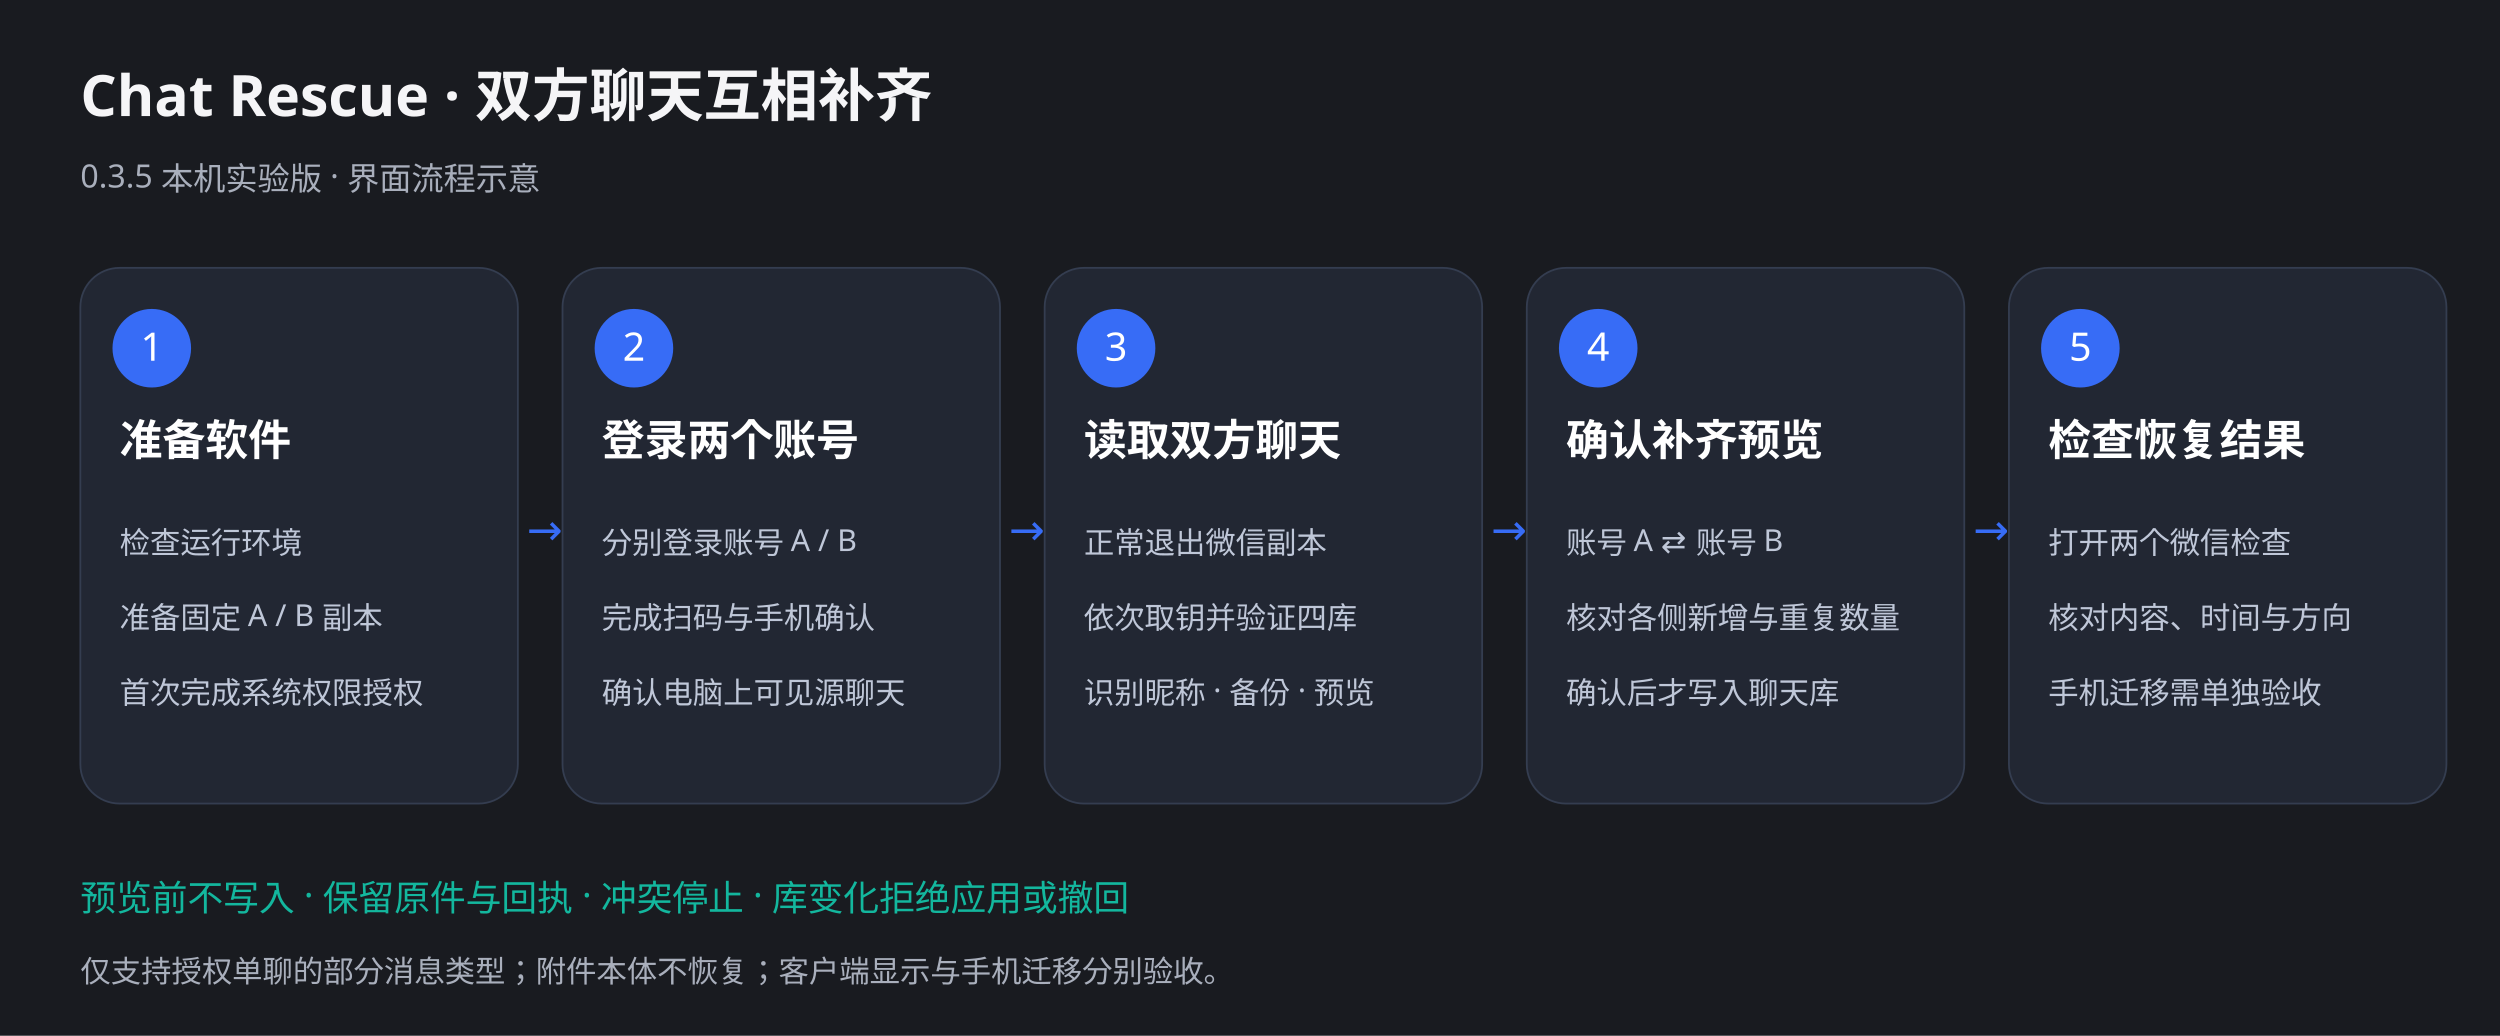
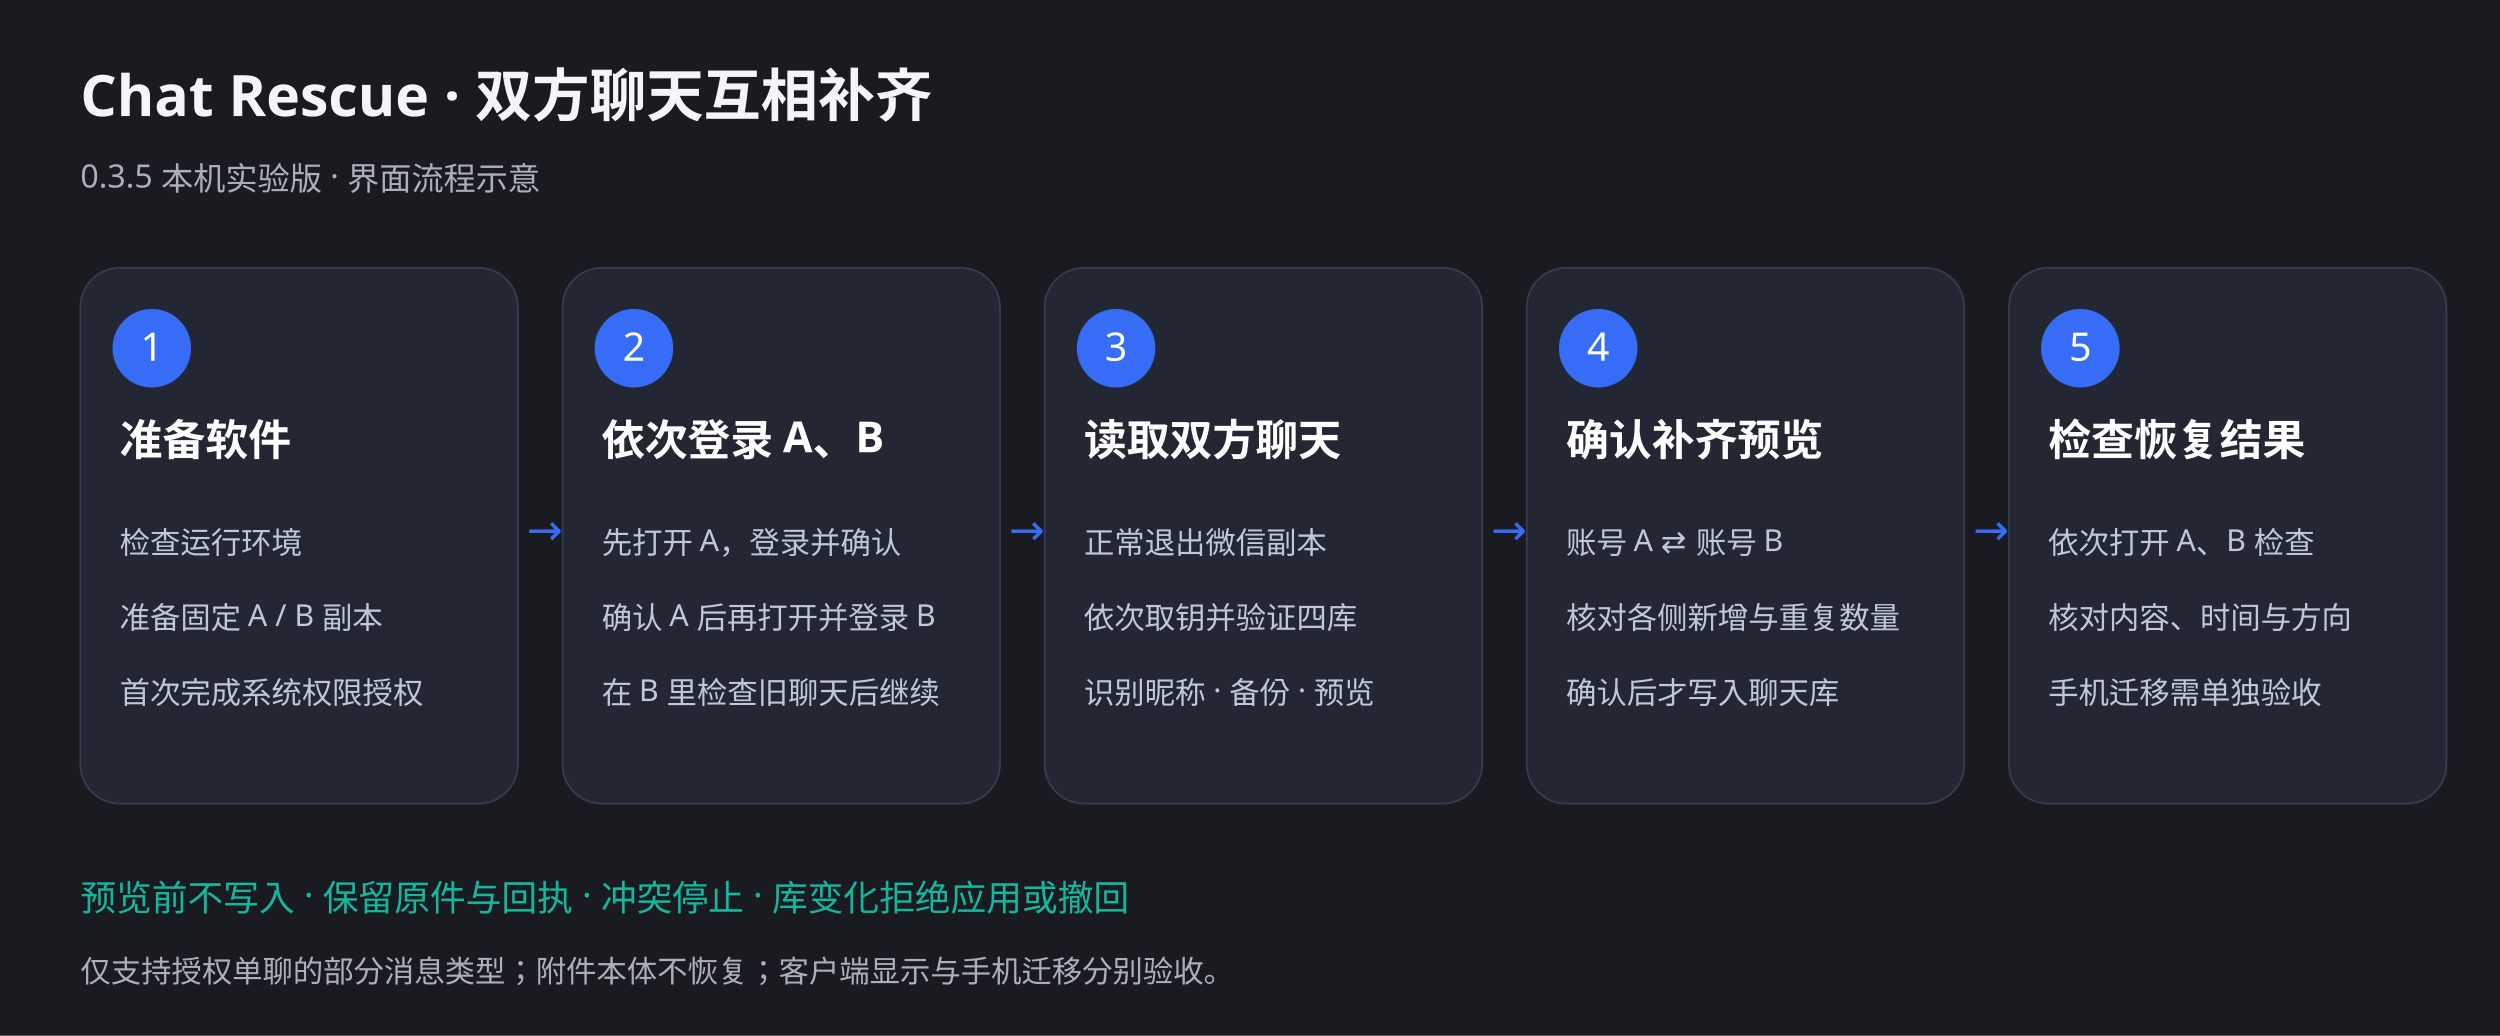
<svg xmlns="http://www.w3.org/2000/svg" width="1400" height="580" viewBox="0 0 1400 580" role="img" aria-labelledby="title desc">
  <rect width="1400" height="580" fill="#191b20" />
  <g font-family="PingFang SC,Microsoft YaHei,sans-serif">
    <text x="45" y="65" fill="#f5f5f7" font-size="32" font-weight="bold">Chat Rescue · 双方聊天互相补齐</text>
    <text x="45" y="105" fill="#a9afbc" font-size="18">0.3.5 本机实验版 · 界面流程示意</text>
    <rect x="45" y="150" width="245" height="300" rx="22" fill="#222733" stroke="#343d50" />
    <circle cx="85" cy="195" r="22" fill="#376cf6" />
    <text x="85" y="202" text-anchor="middle" fill="white" font-size="22">1</text>
    <text x="67" y="255" fill="#ffffff" font-size="24" font-weight="bold">准备软件</text>
    <text x="67" y="310" fill="#bfc7d8" font-size="17">检查运行环境</text>
    <text x="67" y="352" fill="#bfc7d8" font-size="17">准备固定 A / B 副本</text>
    <text x="67" y="394" fill="#bfc7d8" font-size="17">首次完成系统权限授权</text>
    <text x="295" y="305" fill="#376cf6" font-size="24">→</text>
    <rect x="315" y="150" width="245" height="300" rx="22" fill="#222733" stroke="#343d50" />
    <circle cx="355" cy="195" r="22" fill="#376cf6" />
    <text x="355" y="202" text-anchor="middle" fill="white" font-size="22">2</text>
-     <text x="337" y="255" fill="#ffffff" font-size="24" font-weight="bold">登录两个账号</text>
-     <text x="337" y="310" fill="#bfc7d8" font-size="17">分别登录账号 A / B</text>
-     <text x="337" y="352" fill="#bfc7d8" font-size="17">完成扫码与手机确认</text>
-     <text x="337" y="394" fill="#bfc7d8" font-size="17">确认电脑上可见源聊天</text>
+     <text x="337" y="255" fill="#ffffff" font-size="24" font-weight="bold">依次登录 A、B</text>
+     <text x="337" y="310" fill="#bfc7d8" font-size="17">先打开 A，登录并确认</text>
+     <text x="337" y="352" fill="#bfc7d8" font-size="17">确认 A 后再打开并登录 B</text>
+     <text x="337" y="394" fill="#bfc7d8" font-size="17">在 B 里检查旧聊天后继续</text>
    <text x="565" y="305" fill="#376cf6" font-size="24">→</text>
    <rect x="585" y="150" width="245" height="300" rx="22" fill="#222733" stroke="#343d50" />
    <circle cx="625" cy="195" r="22" fill="#376cf6" />
    <text x="625" y="202" text-anchor="middle" fill="white" font-size="22">3</text>
    <text x="607" y="255" fill="#ffffff" font-size="24" font-weight="bold">读取双方聊天</text>
    <text x="607" y="310" fill="#bfc7d8" font-size="17">正常退出微信副本</text>
    <text x="607" y="352" fill="#bfc7d8" font-size="17">依次取钥并验证四库</text>
    <text x="607" y="394" fill="#bfc7d8" font-size="17">识别昵称 · 备份 · 预览</text>
    <text x="835" y="305" fill="#376cf6" font-size="24">→</text>
    <rect x="855" y="150" width="245" height="300" rx="22" fill="#222733" stroke="#343d50" />
    <circle cx="895" cy="195" r="22" fill="#376cf6" />
    <text x="895" y="202" text-anchor="middle" fill="white" font-size="22">4</text>
    <text x="877" y="255" fill="#ffffff" font-size="24" font-weight="bold">确认补齐预览</text>
    <text x="877" y="310" fill="#bfc7d8" font-size="17">账号 A  ⇄  账号 B</text>
    <text x="877" y="352" fill="#bfc7d8" font-size="17">核对各侧新增与重复数量</text>
    <text x="877" y="394" fill="#bfc7d8" font-size="17">确认后才写入聊天库</text>
    <text x="1105" y="305" fill="#376cf6" font-size="24">→</text>
    <rect x="1125" y="150" width="245" height="300" rx="22" fill="#222733" stroke="#343d50" />
    <circle cx="1165" cy="195" r="22" fill="#376cf6" />
    <text x="1165" y="202" text-anchor="middle" fill="white" font-size="22">5</text>
    <text x="1147" y="255" fill="#ffffff" font-size="24" font-weight="bold">检查恢复结果</text>
-     <text x="1147" y="310" fill="#bfc7d8" font-size="17">打开两个微信检查</text>
+     <text x="1147" y="310" fill="#bfc7d8" font-size="17">依次打开 A、B 检查</text>
    <text x="1147" y="352" fill="#bfc7d8" font-size="17">核对内容、时间与方向</text>
    <text x="1147" y="394" fill="#bfc7d8" font-size="17">手机迁移需单独验收</text>
    <text x="45" y="510" fill="#13b79e" font-size="20">预览前不写入 · 保留原件与回执 · 冲突停止 · 库变化拒绝应用或撤回</text>
    <text x="45" y="550" fill="#a9afbc" font-size="17">仅支持授权单聊的部分消息类型；附件本体不恢复；客户端显示与手机迁移分别验收。</text>
  </g>
</svg>
